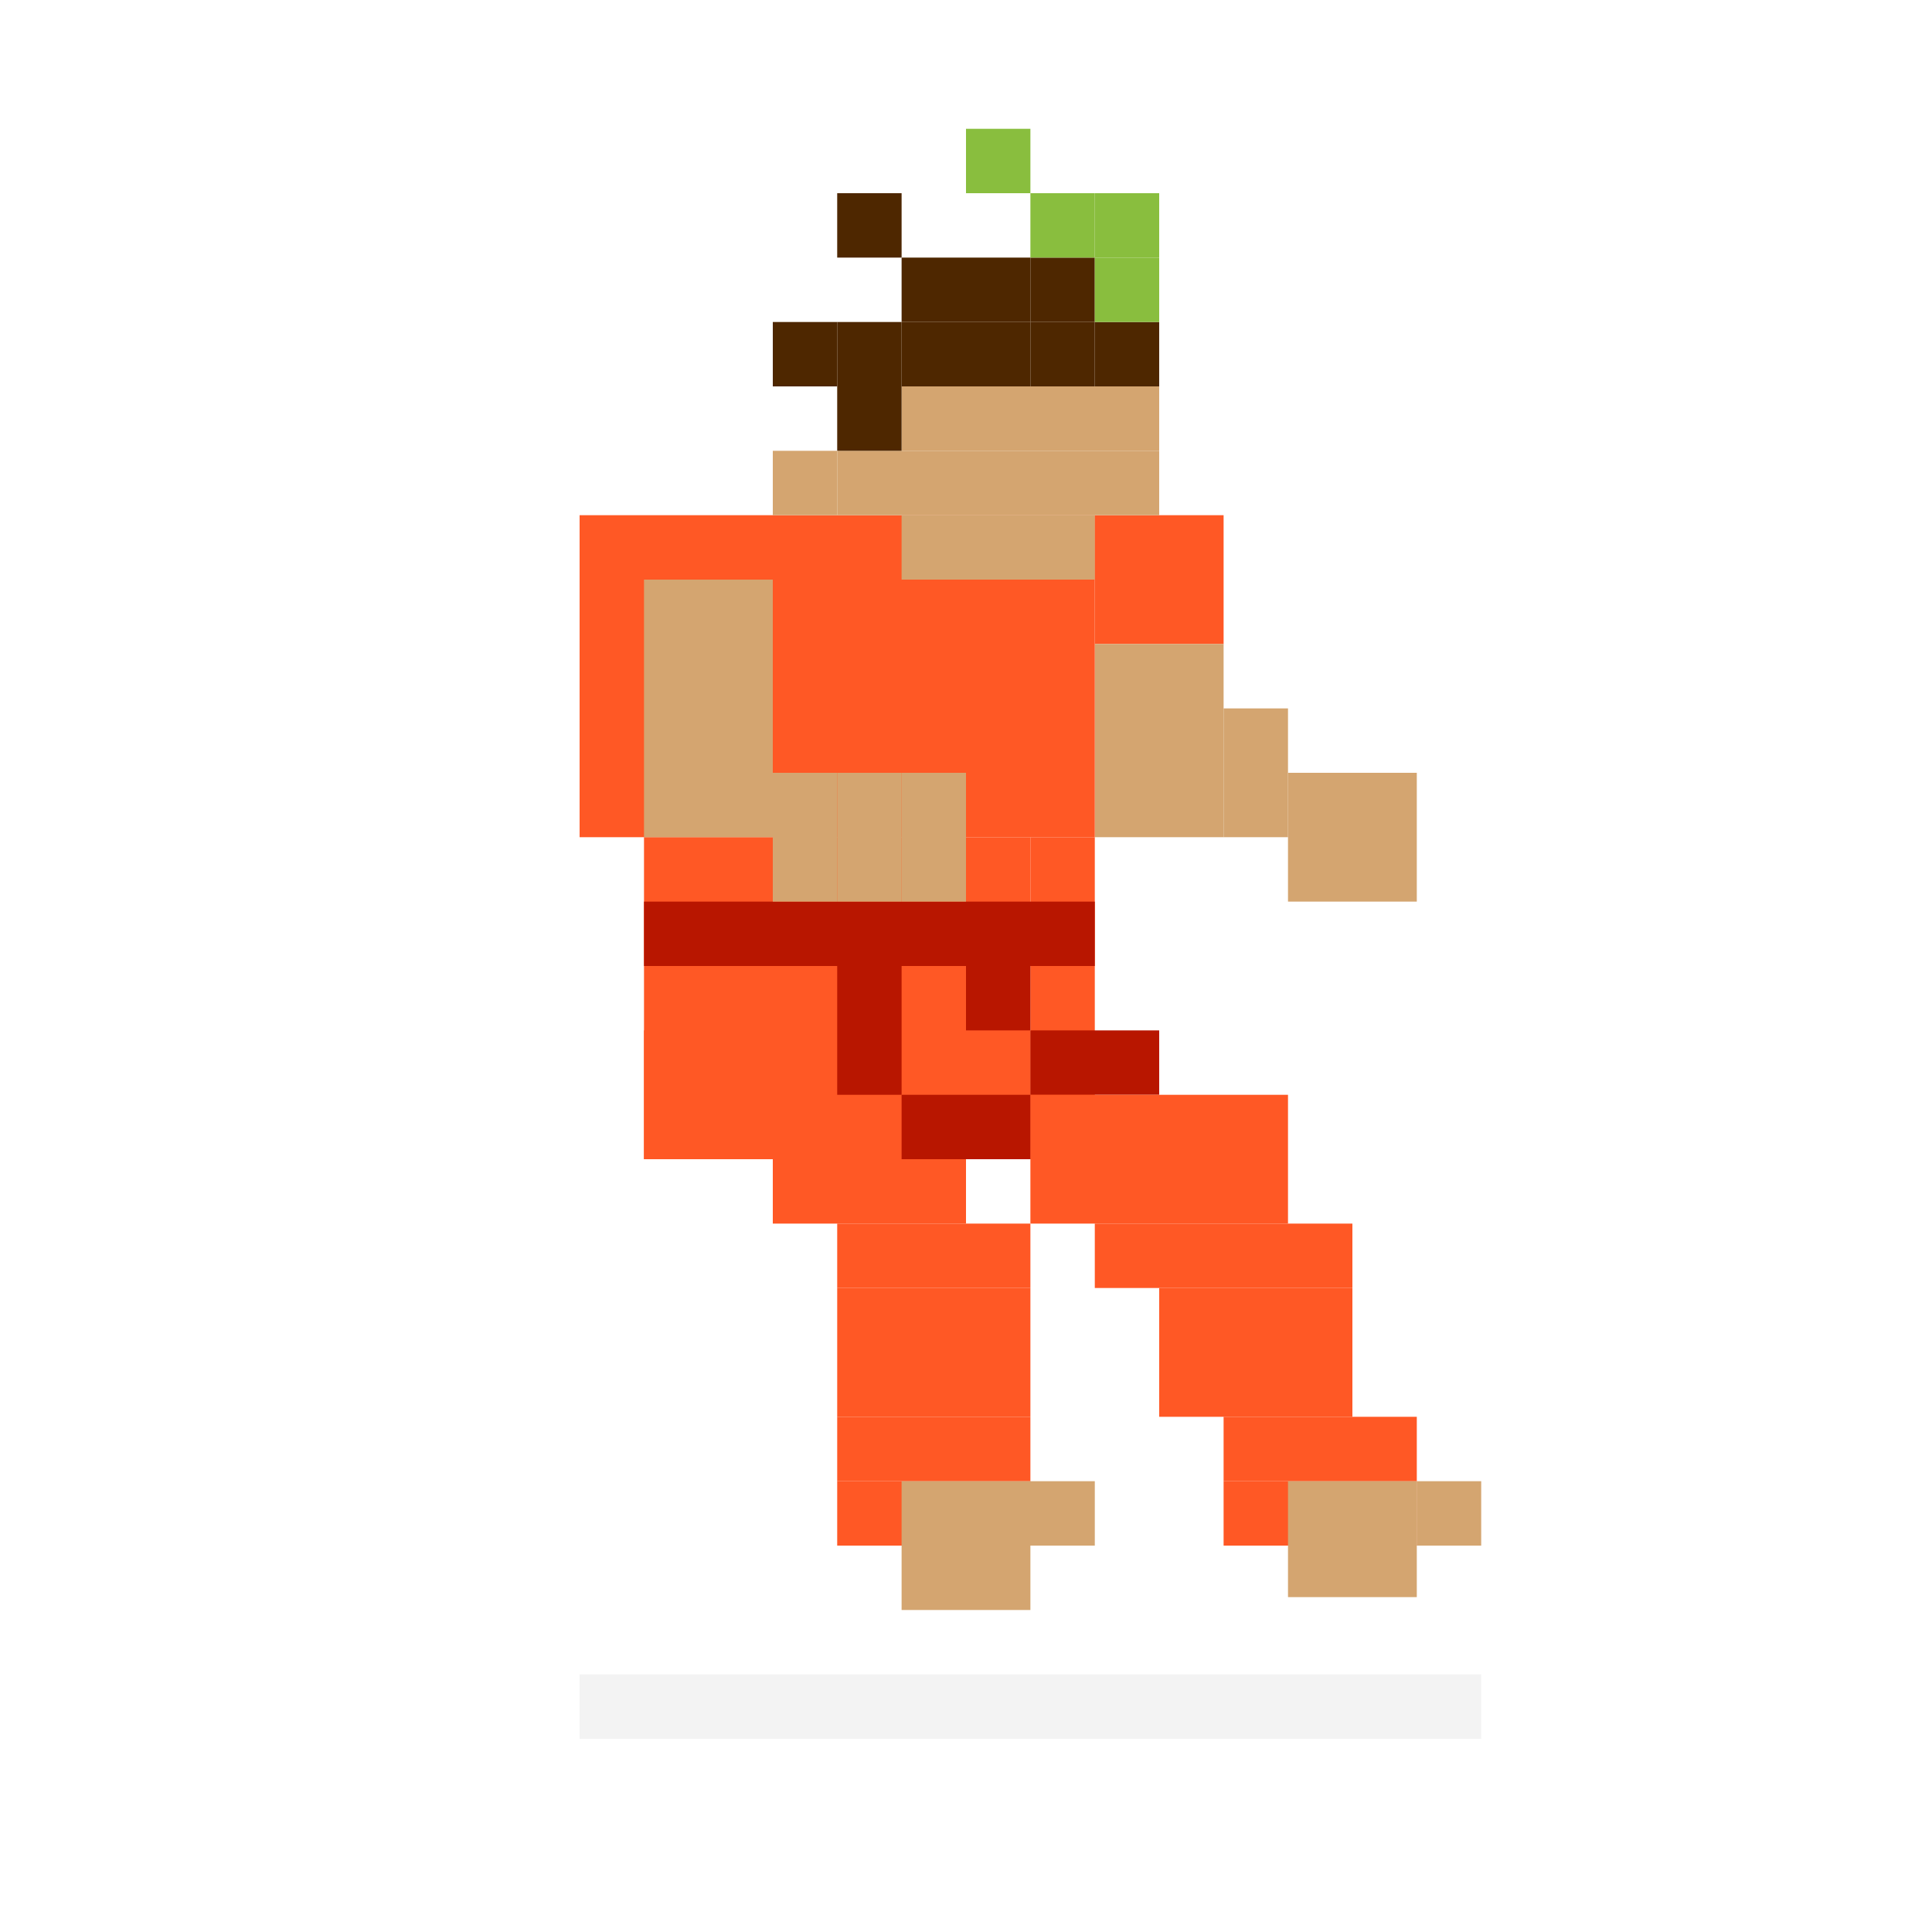
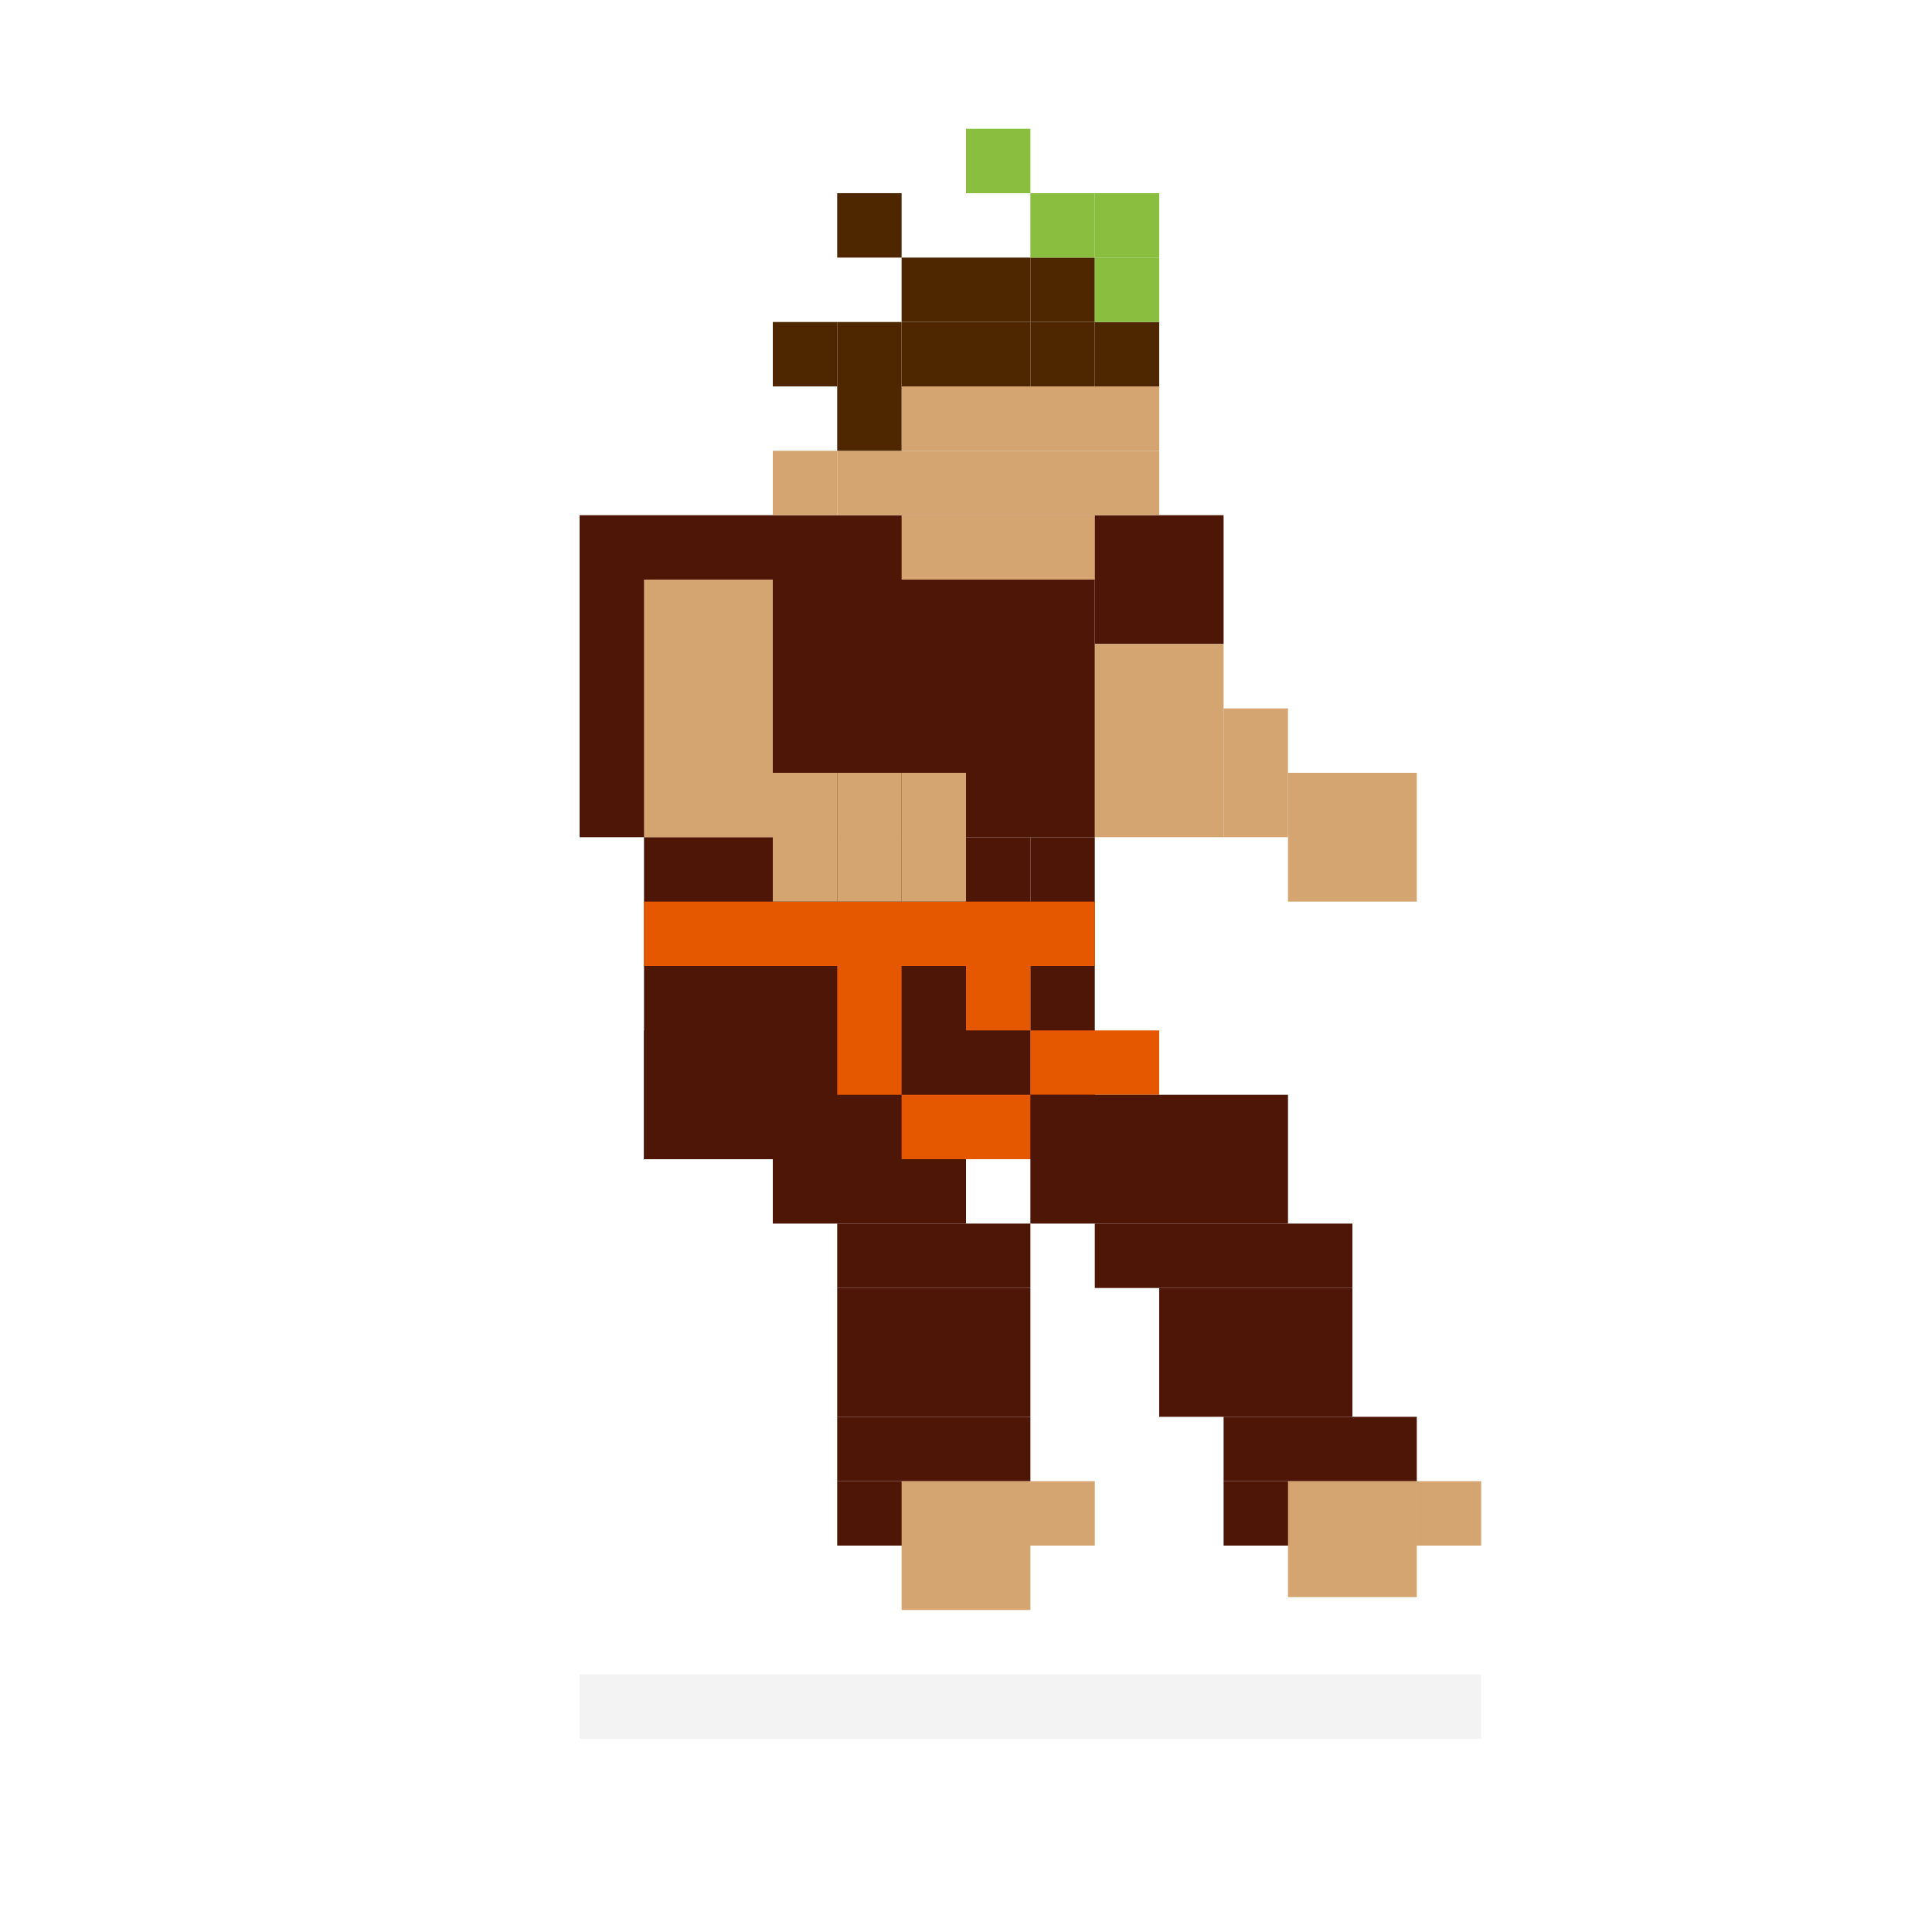
<svg xmlns="http://www.w3.org/2000/svg" width="300" height="300" viewBox="0 0 300 300" fill="none">
-   <path d="M170 130H160V180H170V130Z" fill="#FF5825" />
-   <path d="M160 170H120V180H160V170Z" fill="#FF5825" />
-   <path d="M190 80H170V100H190V80Z" fill="#FF5825" />
+   <path d="M170 130H160V180H170V130Z" fill="#4D1606" />
+   <path d="M160 170H120V180H160V170Z" fill="#4D1606" />
+   <path d="M190 80H170V100H190V80Z" fill="#4D1606" />
  <path d="M190 100H180V130H190V100Z" fill="#D4A570" />
  <path d="M180 100H170V130H180V100Z" fill="#D4A570" />
  <path d="M200 110H190V130H200V110Z" fill="#D4A570" />
  <path d="M220 120H200V140H220V120Z" fill="#D4A570" />
  <path d="M230 260H90V270H230V260Z" fill="black" fill-opacity="0.05" />
-   <path d="M170 80H90V130H170V80Z" fill="#FF5825" />
-   <path d="M160 130H100V180H160V130Z" fill="#FF5825" />
-   <path d="M170 140H100V150H170V140Z" fill="#B81600" />
-   <path d="M140 150H130V170H140V150Z" fill="#B81600" />
-   <path d="M140 180H160V170H140V180Z" fill="#B81600" />
-   <path d="M160 150H150V160H160V150Z" fill="#B81600" />
-   <path d="M180 160H160V170H180V160Z" fill="#B81600" />
-   <path d="M170 170H160V180H170V170Z" fill="#B81600" />
-   <path d="M200 170H160V190H200V170Z" fill="#FF5825" />
-   <path d="M210 190H170V200H210V190Z" fill="#FF5825" />
-   <path d="M110 160H100V180H110V160Z" fill="#FF5825" />
-   <path d="M150 180H120V190H150V180Z" fill="#FF5825" />
-   <path d="M160 190H130V200H160V190Z" fill="#FF5825" />
-   <path d="M160 200H130V210H160V200Z" fill="#FF5825" />
-   <path d="M160 210H130V220H160V210Z" fill="#FF5825" />
-   <path d="M160 220H130V230H160V220Z" fill="#FF5825" />
-   <path d="M160 230H130V240H160V230Z" fill="#FF5825" />
-   <path d="M210 200H180V210H210V200Z" fill="#FF5825" />
-   <path d="M210 210H180V220H210V210Z" fill="#FF5825" />
-   <path d="M220 220H190V230H220V220Z" fill="#FF5825" />
-   <path d="M220 230H190V240H220V230Z" fill="#FF5825" />
+   <path d="M170 80H90V130H170V80Z" fill="#4D1606" />
+   <path d="M160 130H100V180H160V130Z" fill="#4D1606" />
+   <path d="M170 140H100V150H170V140Z" fill="#E65800" />
+   <path d="M140 150H130V170H140V150Z" fill="#E65800" />
+   <path d="M140 180H160V170H140V180Z" fill="#E65800" />
+   <path d="M160 150H150V160H160V150Z" fill="#E65800" />
+   <path d="M180 160H160V170H180V160Z" fill="#E65800" />
+   <path d="M170 170H160V180H170V170Z" fill="#E65800" />
+   <path d="M200 170H160V190H200V170Z" fill="#4D1606" />
+   <path d="M210 190H170V200H210V190Z" fill="#4D1606" />
+   <path d="M110 160H100V180H110V160Z" fill="#4D1606" />
+   <path d="M150 180H120V190H150V180Z" fill="#4D1606" />
+   <path d="M160 190H130V200H160V190Z" fill="#4D1606" />
+   <path d="M160 200H130V210H160V200Z" fill="#4D1606" />
+   <path d="M160 210H130V220H160V210Z" fill="#4D1606" />
+   <path d="M160 220H130V230H160V220Z" fill="#4D1606" />
+   <path d="M160 230H130V240H160V230Z" fill="#4D1606" />
+   <path d="M210 200H180V210H210V200Z" fill="#4D1606" />
+   <path d="M210 210H180V220H210V210Z" fill="#4D1606" />
+   <path d="M220 220H190V230H220V220Z" fill="#4D1606" />
+   <path d="M220 230H190V240H220V230Z" fill="#4D1606" />
  <path d="M220 230H200V248H220V230Z" fill="#D4A570" />
  <path d="M230 230H220V240H230V230Z" fill="#D4A570" />
  <path d="M170 230H140V240H170V230Z" fill="#D4A570" />
  <path d="M160 240H140V250H160V240Z" fill="#D4A570" />
  <path d="M120 90H100V130H120V90Z" fill="#D4A570" />
  <path d="M130 120H120V140H130V120Z" fill="#D4A570" />
  <path d="M140 120H130V140H140V120Z" fill="#D4A570" />
  <path d="M150 120H140V140H150V120Z" fill="#D4A570" />
  <path d="M180 60H140V70H180V60Z" fill="#D4A570" />
  <path d="M180 70H150V80H180V70Z" fill="#D4A570" />
  <path d="M150 70H130V80H150V70Z" fill="#D4A570" />
  <path d="M140 50H130V60H140V50Z" fill="#4E2700" />
  <path d="M140 60H130V70H140V60Z" fill="#4E2700" />
  <path d="M150 50H140V60H150V50Z" fill="#4E2700" />
  <path d="M160 50H150V60H160V50Z" fill="#4E2700" />
  <path d="M150 40H140V50H150V40Z" fill="#4E2700" />
  <path d="M130 50H120V60H130V50Z" fill="#4E2700" />
  <path d="M140 30H130V40H140V30Z" fill="#4E2700" />
  <path d="M160 40H150V50H160V40Z" fill="#4E2700" />
  <path d="M170 40H160V50H170V40Z" fill="#4E2700" />
  <path d="M180 50H170V60H180V50Z" fill="#4E2700" />
  <path d="M170 50H160V60H170V50Z" fill="#4E2700" />
  <path d="M130 70H120V80H130V70Z" fill="#D4A570" />
  <path d="M170 80H140V90H170V80Z" fill="#D4A570" />
  <path d="M170 30H160V40H170V30Z" fill="#89BE3E" />
  <path d="M180 30H170V40H180V30Z" fill="#89BE3E" />
  <path d="M180 40H170V50H180V40Z" fill="#89BE3E" />
  <path d="M160 20H150V30H160V20Z" fill="#89BE3E" />
</svg>
